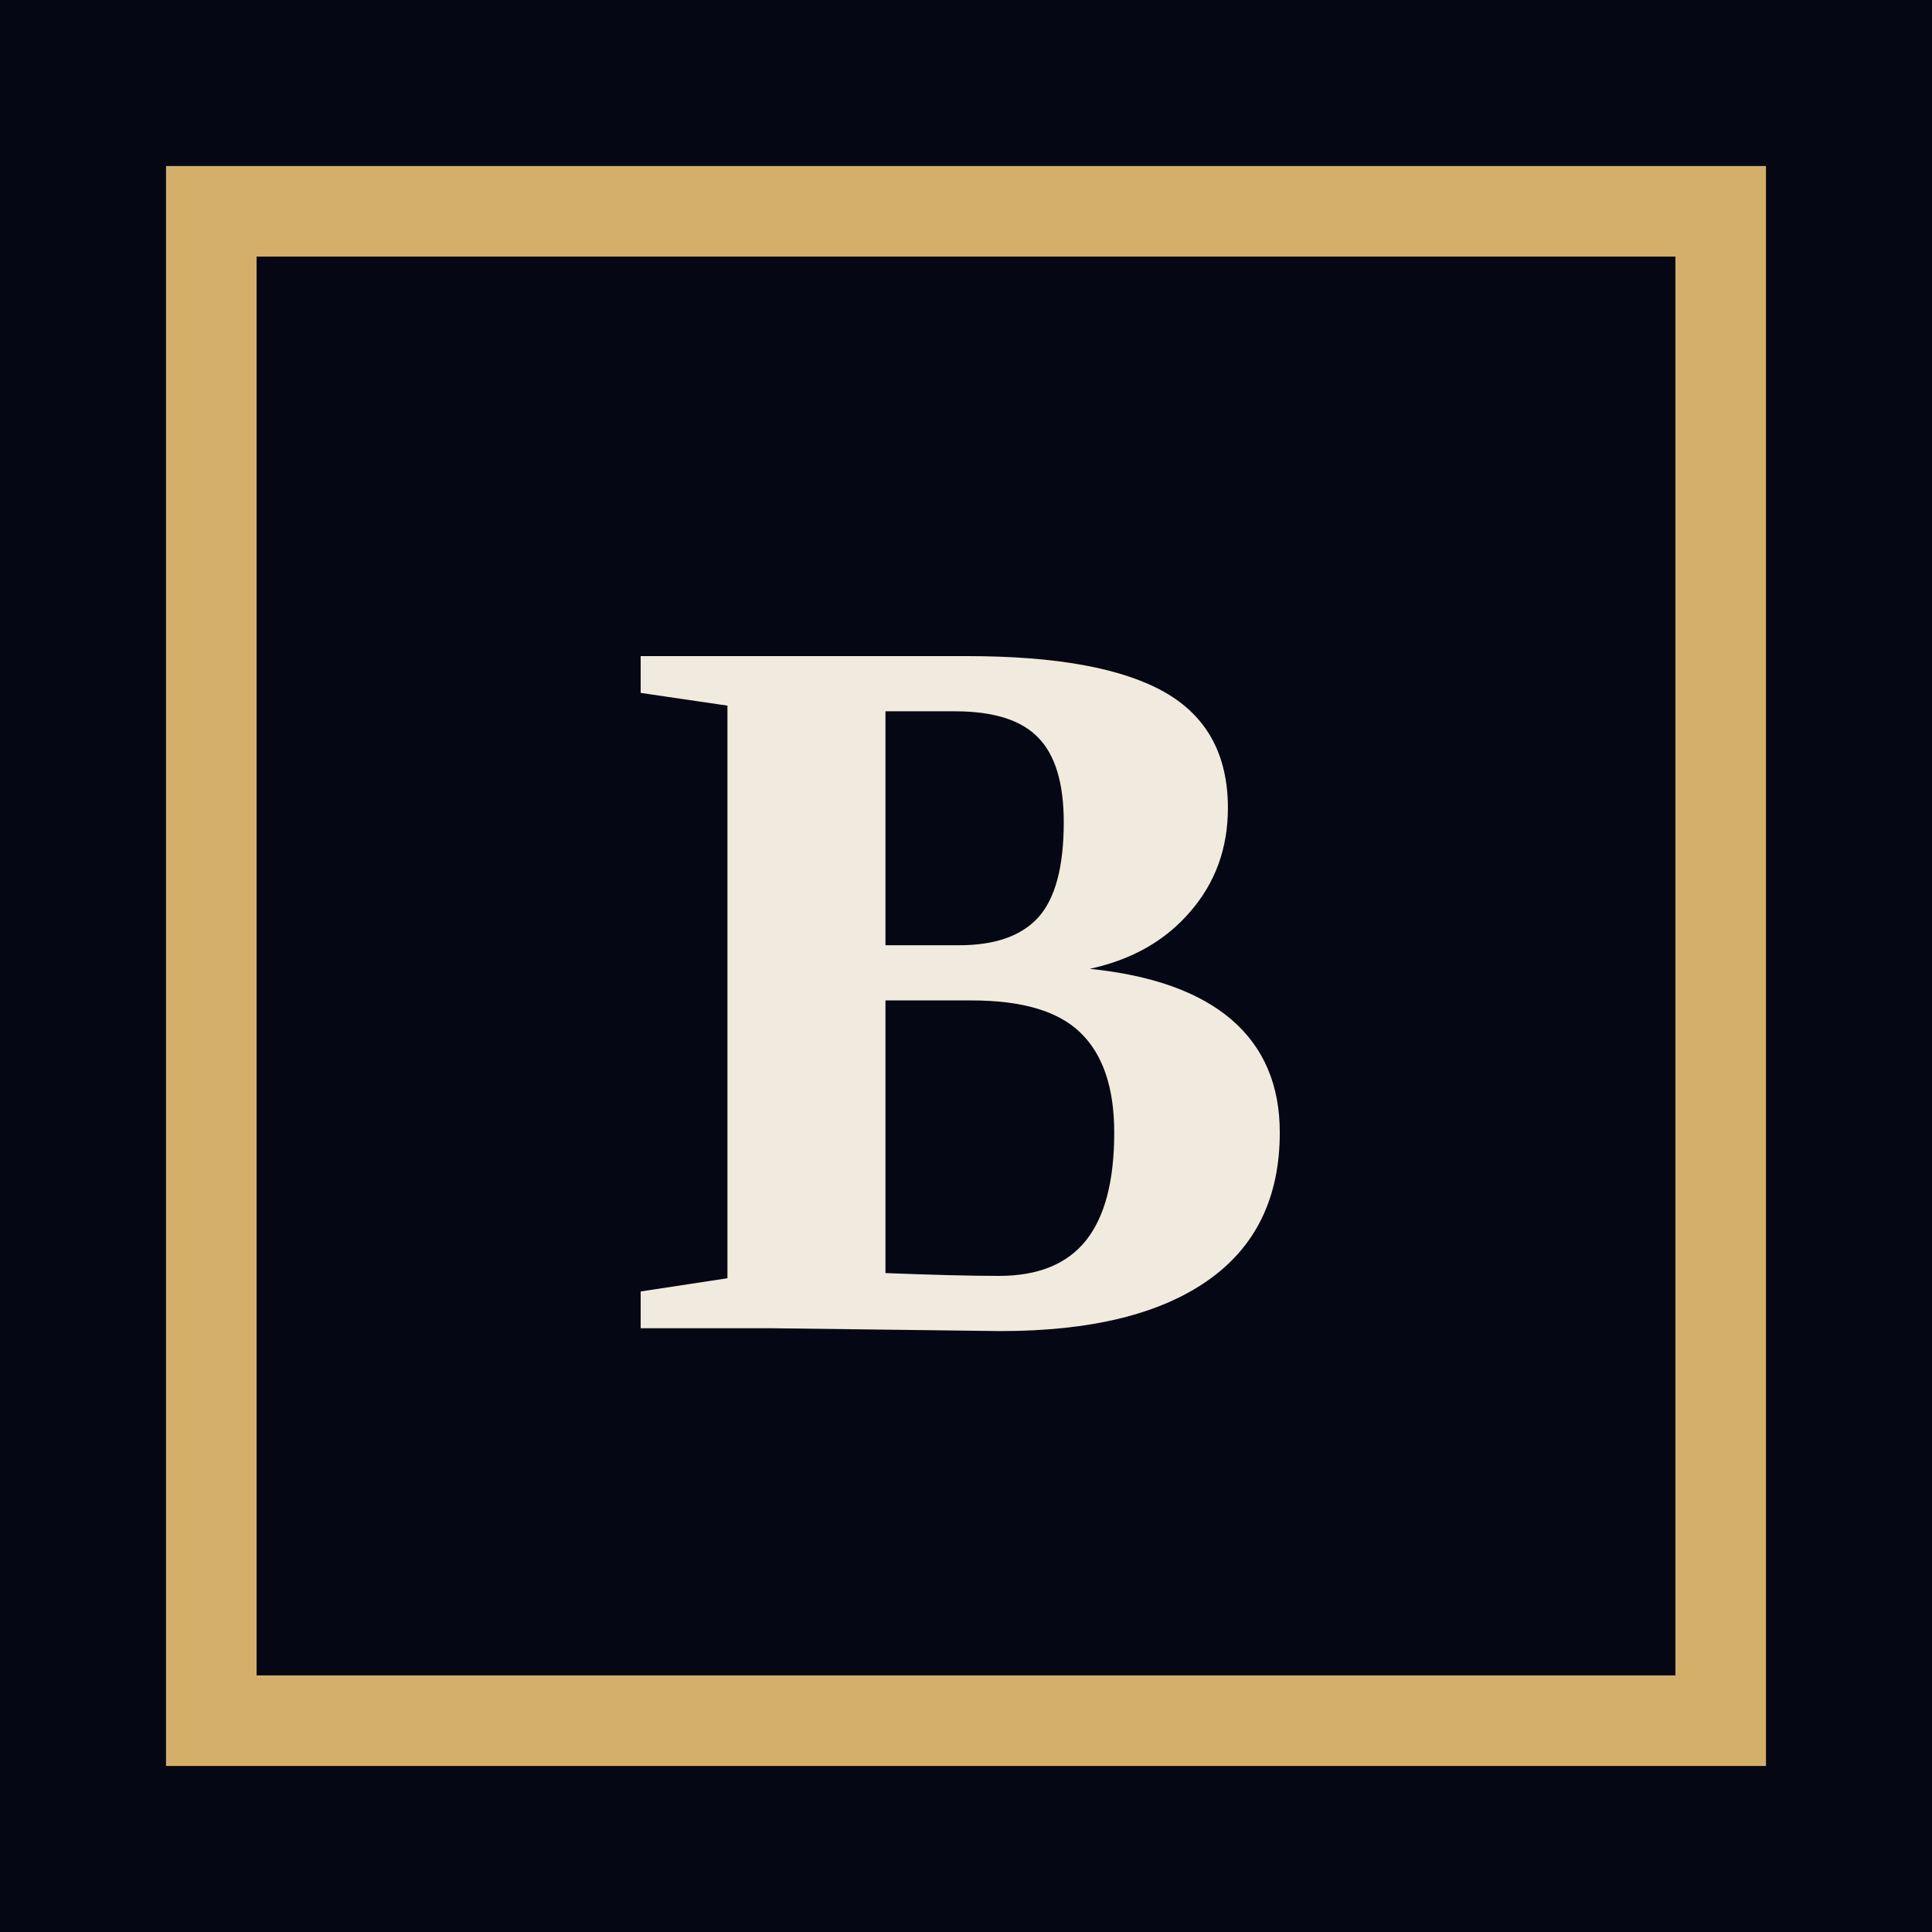
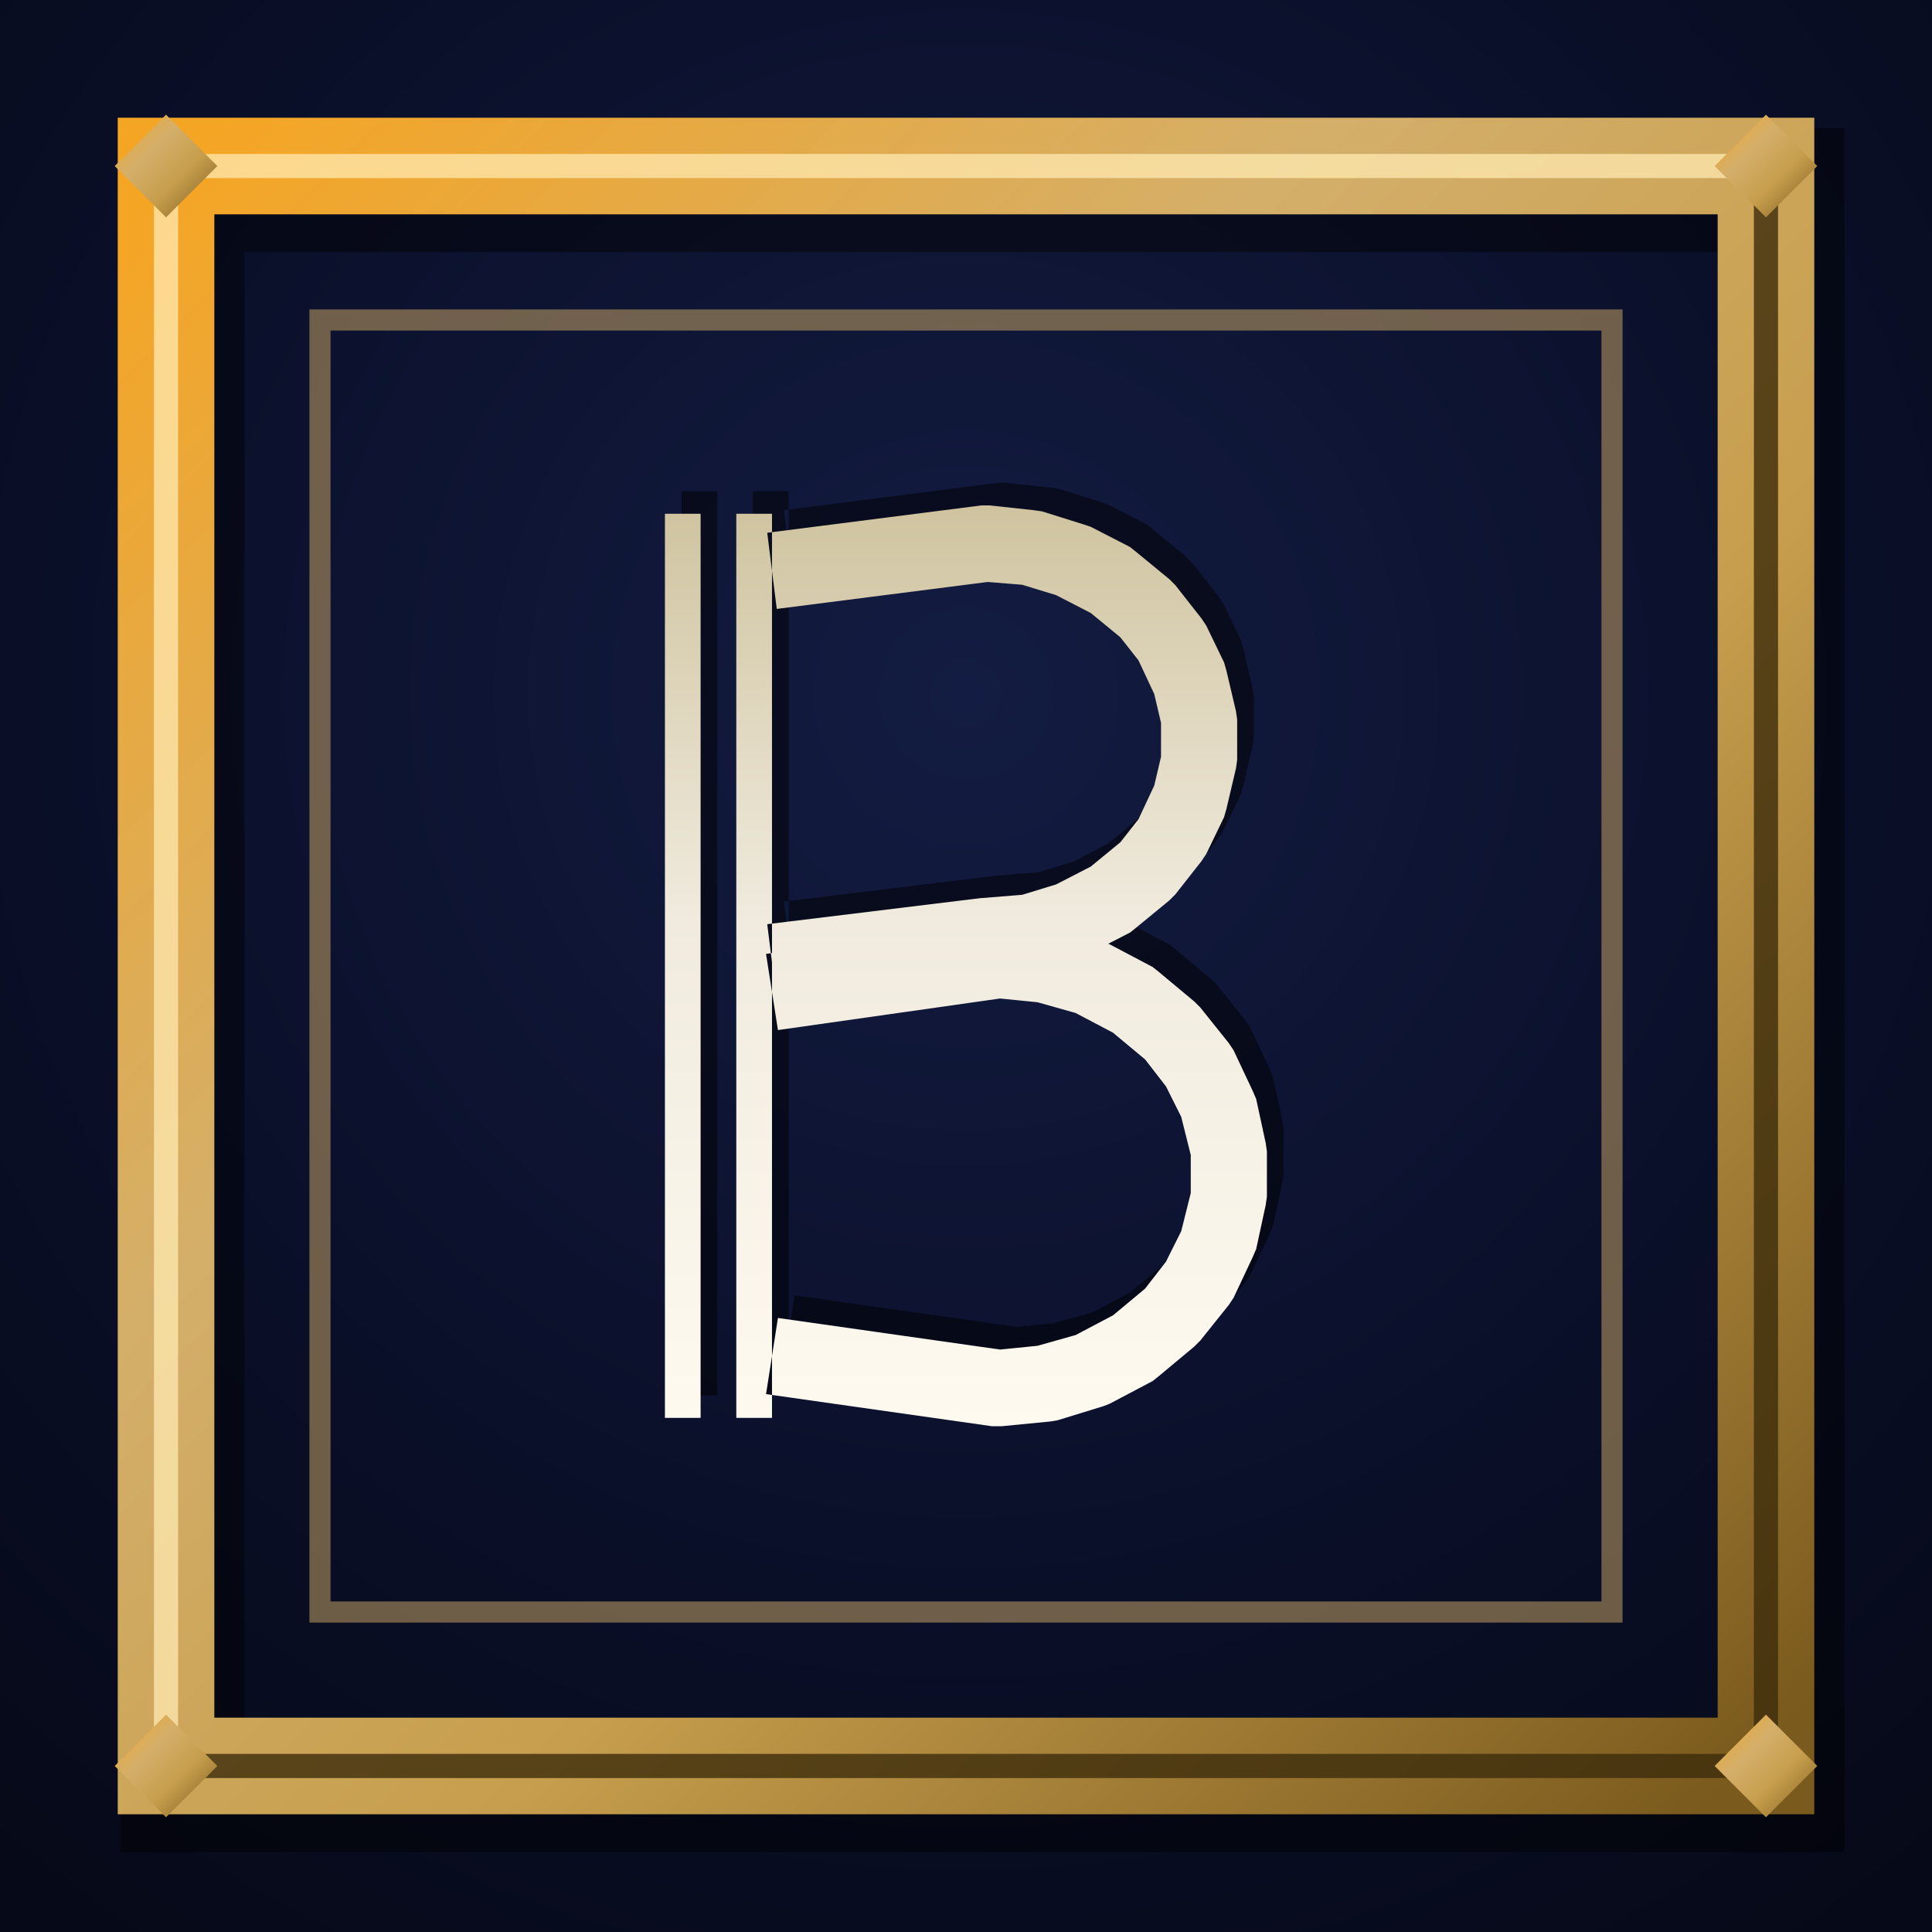
<svg xmlns="http://www.w3.org/2000/svg" viewBox="0 0 64 64">
-   <rect width="64" height="64" fill="#050814" />
-   <rect x="7" y="7" width="50" height="50" fill="none" stroke="#d4af6a" stroke-width="3" />
-   <text x="32" y="44" font-family="Georgia, 'Times New Roman', serif" font-size="34" font-weight="700" fill="#f0ebde" text-anchor="middle">B</text>
+   <defs>
+     <radialGradient id="field" cx="50%" cy="36%" r="85%">
+       <stop offset="0%" stop-color="#131c42" />
+       <stop offset="55%" stop-color="#0a0f28" />
+       <stop offset="100%" stop-color="#050814" />
+     </radialGradient>
+     <linearGradient id="goldFrame" x1="0" y1="0" x2="1" y2="1">
+       <stop offset="0%" stop-color="#f5a524" />
+       <stop offset="35%" stop-color="#D4AF6A" />
+       <stop offset="62%" stop-color="#c79e4d" />
+       <stop offset="100%" stop-color="#7a5a1d" />
+     </linearGradient>
+     <linearGradient id="creamLetter" x1="0" y1="0" x2="0" y2="1">
+       <stop offset="0%" stop-color="#fffaf0" />
+       <stop offset="55%" stop-color="#f0ebde" />
+       <stop offset="100%" stop-color="#cfc39f" />
+     </linearGradient>
+     <linearGradient id="goldLetter" x1="0" y1="0" x2="0" y2="1">
+       <stop offset="0%" stop-color="#f7c948" />
+       <stop offset="35%" stop-color="#f5a524" />
+       <stop offset="65%" stop-color="#D4AF6A" />
+       <stop offset="100%" stop-color="#a87f27" />
+     </linearGradient>
+   </defs>
+   <rect width="64" height="64" fill="url(#field)" />
+   <rect x="5.5" y="5.5" width="53" height="53" fill="none" stroke="#000000" stroke-opacity="0.45" stroke-width="4.1" transform="translate(0.55 0.8)" />
+   <rect x="5.5" y="5.5" width="53" height="53" fill="none" stroke="url(#goldFrame)" stroke-width="3.2" />
+   <path d="M5.5 58.5 L5.5 5.5 L58.5 5.5" fill="none" stroke="#ffe9b0" stroke-opacity="0.75" stroke-width="0.8" />
+   <path d="M58.5 5.5 L58.5 58.5 L5.5 58.5" fill="none" stroke="#3d2c0c" stroke-opacity="0.8" stroke-width="0.8" />
+   <rect x="10.6" y="10.6" width="42.8" height="42.8" fill="none" stroke="#D4AF6A" stroke-opacity="0.5" stroke-width="0.7" />
+   <path d="M5.5 3.8 L7.2 5.5 L5.5 7.2 L3.8 5.5 Z" fill="url(#goldFrame)" />
+   <path d="M5.5 56.8 L7.2 58.5 L5.5 60.2 L3.8 58.5 Z" fill="url(#goldFrame)" />
+   <path d="M58.5 3.8 L60.2 5.5 L58.5 7.2 L56.8 5.5 Z" fill="url(#goldFrame)" />
+   <path d="M58.5 56.8 L60.2 58.5 L58.5 60.2 L56.8 58.5 Z" fill="url(#goldFrame)" />
+   <g transform="translate(20.45 46.97) scale(0.03941 -0.03941) translate(14 19)">
+     <path d="M40 0H70V760H40ZM100 0H130V760H100ZM126 744 306 767H313L350 763L357 762L392 751L398 749L431 732L436 728L464 705L469 700L491 672L495 666L510 635L512 628L520 594L521 587V553L520 546L512 512L510 505L495 474L491 468L469 440L464 435L436 412L431 408L398 391L392 389L357 378L350 377L313 373H314L134 351L126 415L306 437H307L344 440L338 439L374 450L368 448L401 465L395 461L423 484L419 479L441 507L437 501L452 533L450 526L458 560L457 553V587L458 580L450 614L452 607L437 639L441 633L419 661L423 656L395 679L401 675L368 692L374 690L338 701L344 700L307 703H314L134 680ZM125 390 315 417H323L364 413L370 412L409 400L414 398L450 379L455 375L485 350L490 345L514 315L518 309L534 275L537 268L545 231L546 224V186L545 179L537 142L534 135L518 101L514 95L490 65L485 60L455 35L450 31L414 12L409 10L370 -2L364 -3L323 -7H315L125 20L135 84L325 57H317L357 61L351 60L390 71L384 69L420 88L414 84L444 109L440 104L464 135L460 129L477 163L474 157L483 193L482 186V224L483 217L474 253L477 247L460 281L464 275L440 306L444 301L414 326L420 322L384 341L390 339L351 350L357 349L317 353H325L135 326Z" fill="#000000" fill-opacity="0.5" />
+   </g>
+   <g transform="translate(20.45 46.97) scale(0.03941 -0.03941)">
+     <path d="M40 0H70V760H40ZM100 0H130V760H100ZM126 744 306 767H313L350 763L357 762L392 751L398 749L431 732L436 728L464 705L469 700L491 672L495 666L510 635L512 628L520 594L521 587V553L520 546L512 512L510 505L495 474L491 468L469 440L464 435L436 412L431 408L398 391L392 389L357 378L350 377L313 373H314L134 351L126 415L306 437H307L344 440L338 439L374 450L368 448L401 465L395 461L423 484L419 479L441 507L437 501L452 533L450 526L458 560L457 553V587L458 580L450 614L452 607L437 639L441 633L419 661L423 656L395 679L401 675L368 692L374 690L338 701L344 700L307 703H314L134 680ZM125 390 315 417H323L364 413L370 412L409 400L414 398L450 379L455 375L485 350L490 345L514 315L518 309L534 275L537 268L545 231L546 224V186L545 179L537 142L534 135L518 101L514 95L490 65L485 60L455 35L450 31L414 12L409 10L370 -2L364 -3L323 -7H315L125 20L135 84L325 57H317L357 61L351 60L390 71L384 69L420 88L414 84L444 109L440 104L464 135L460 129L477 163L474 157L483 193L482 186V224L483 217L474 253L477 247L460 281L464 275L440 306L444 301L414 326L420 322L384 341L390 339L351 350L357 349L317 353H325L135 326Z" fill="url(#creamLetter)" />
+   </g>
</svg>
